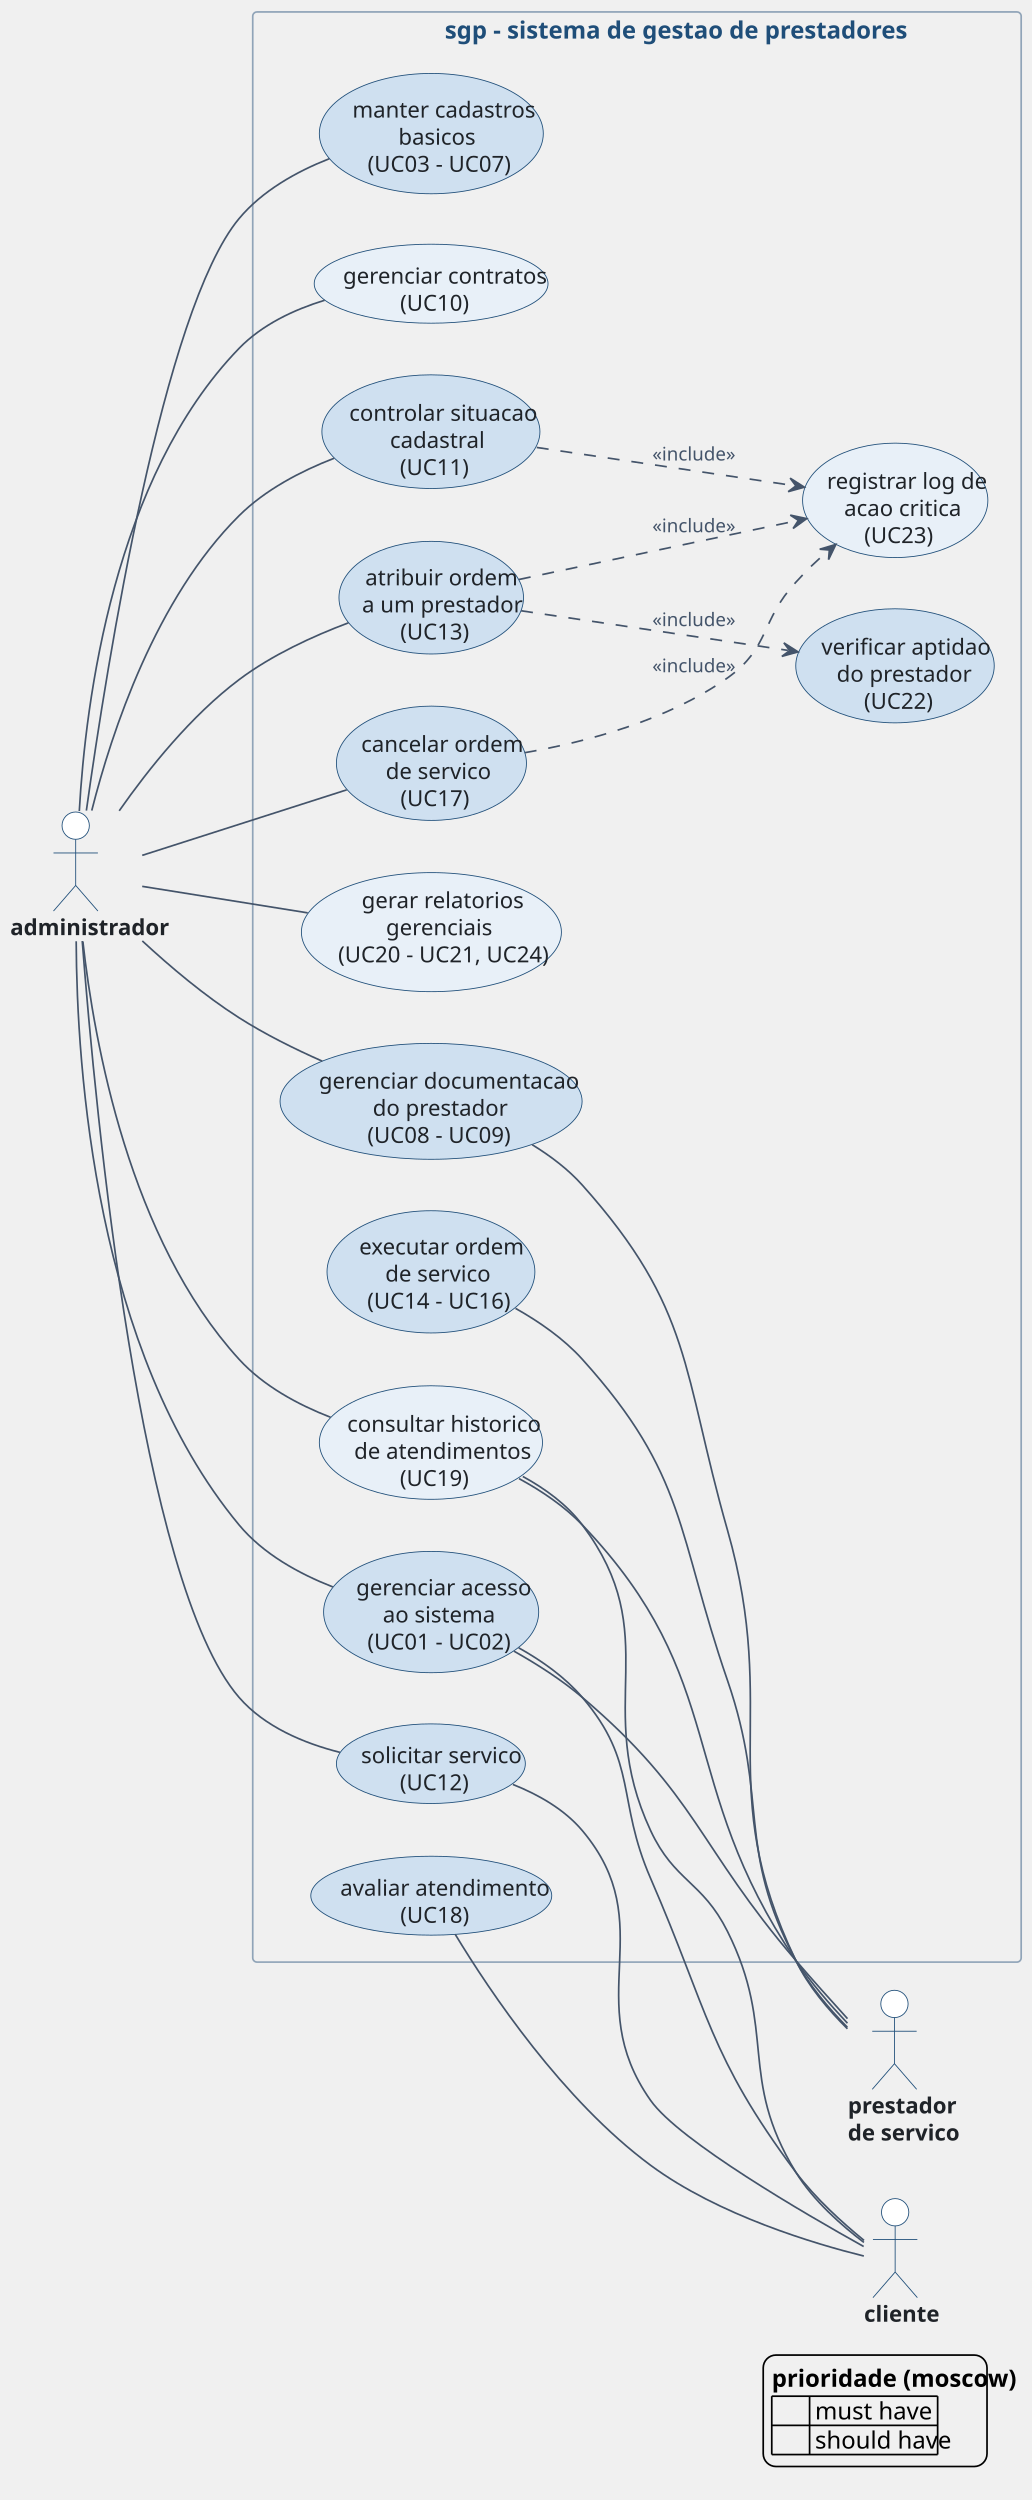
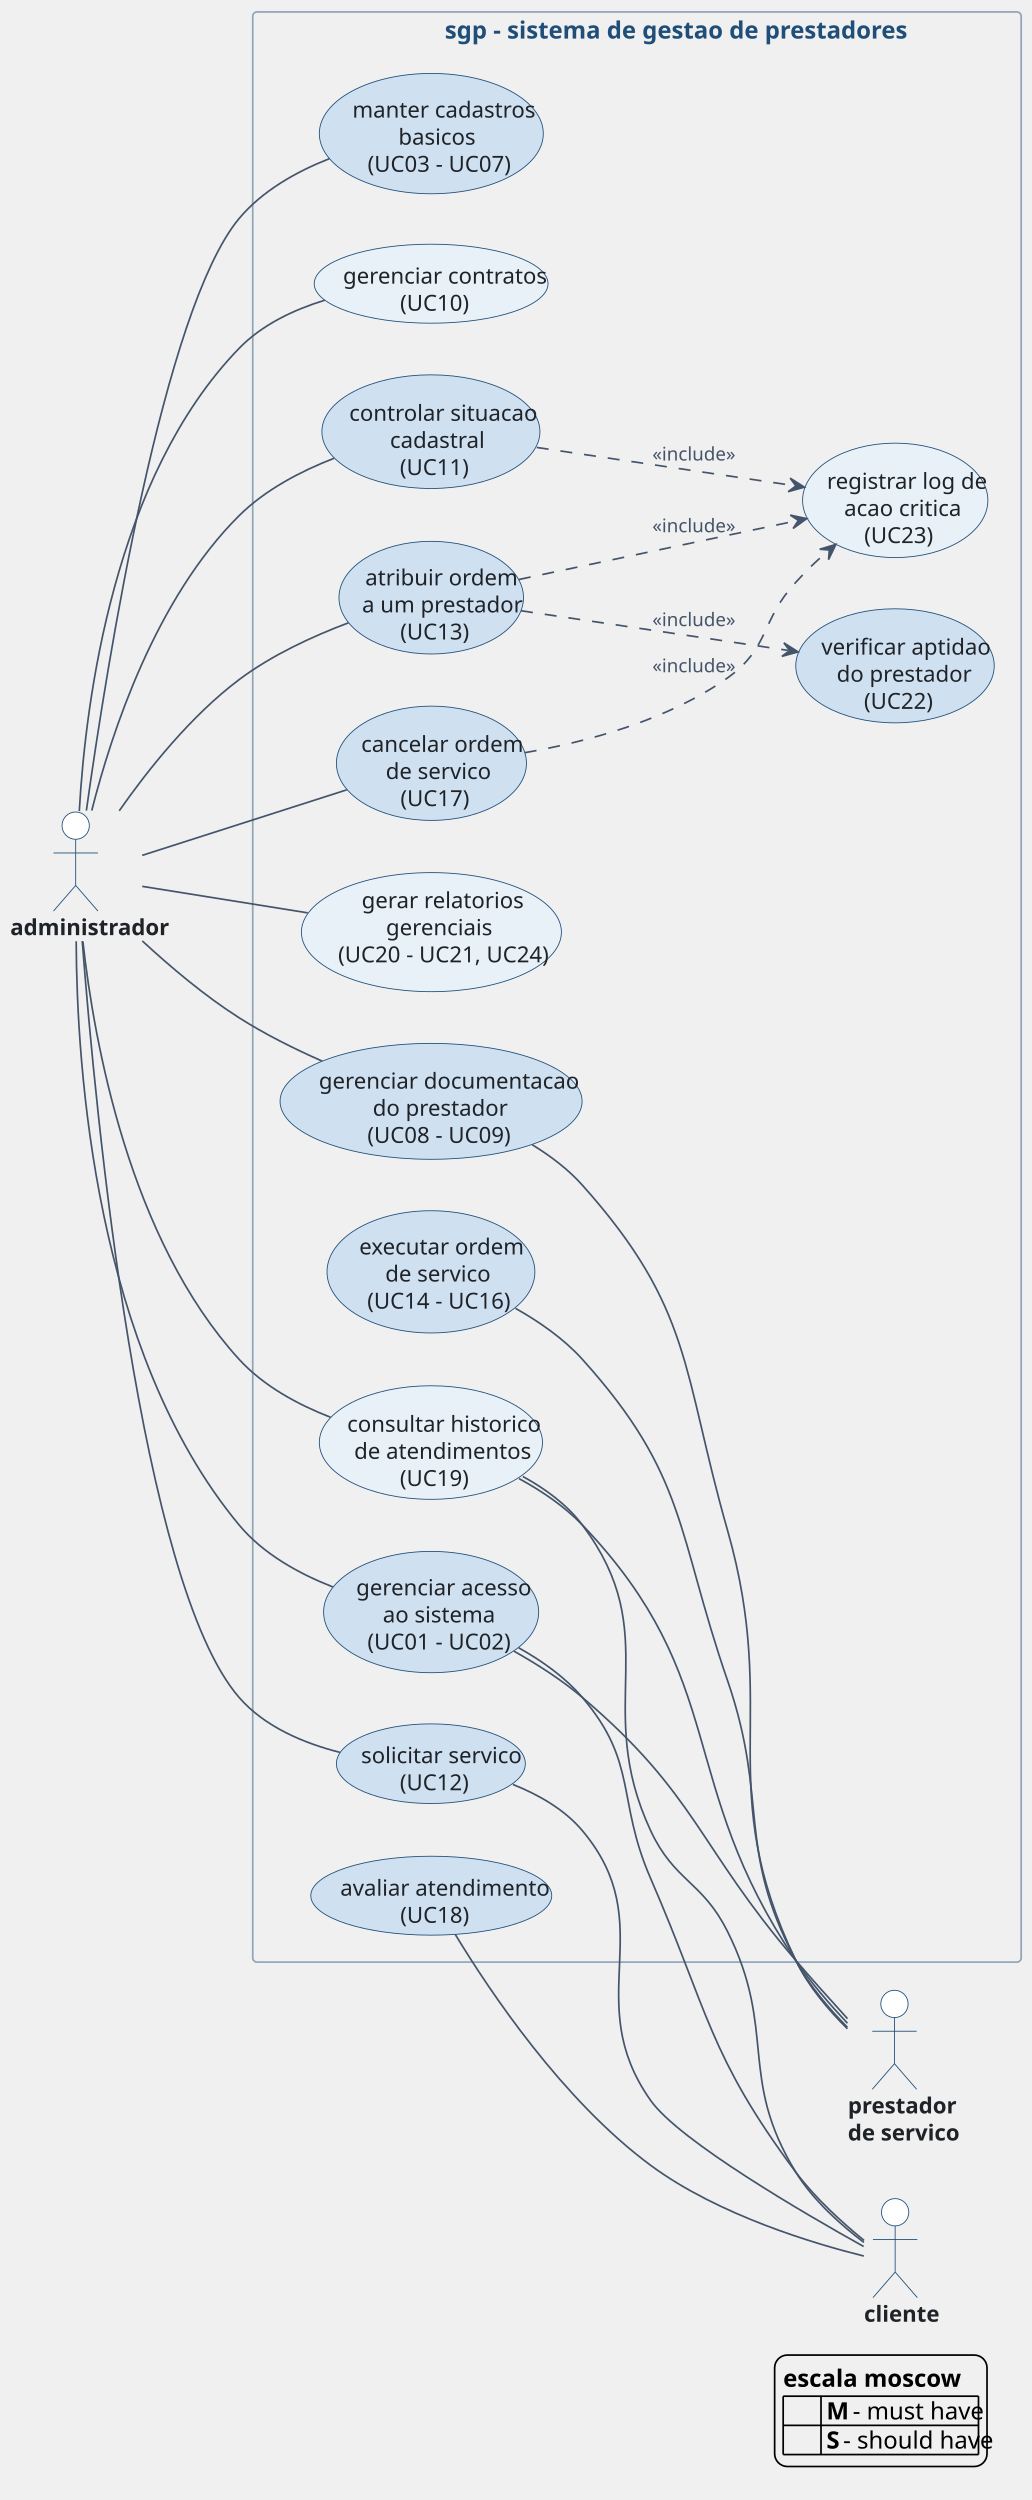
<svg xmlns="http://www.w3.org/2000/svg" contentStyleType="text/css" data-diagram-type="DESCRIPTION" height="1464px" preserveAspectRatio="none" style="width:604px;height:1464px;background:#FFFFFF;" version="1.1" viewBox="0 0 604 1464" width="604px" zoomAndPan="magnify">
  <defs>
-     <filter height="1" id="b1it8apib1webx0" width="1" x="0" y="0">
+     <filter height="1" id="b4woacoixmw6s0" width="1" x="0" y="0">
      <feFlood flood-color="#CFE0F0" result="flood" />
      <feComposite in="SourceGraphic" in2="flood" operator="over" />
    </filter>
-     <filter height="1" id="b1it8apib1webx1" width="1" x="0" y="0">
+     <filter height="1" id="b4woacoixmw6s1" width="1" x="0" y="0">
      <feFlood flood-color="#E8F0F8" result="flood" />
      <feComposite in="SourceGraphic" in2="flood" operator="over" />
    </filter>
  </defs>
  <g>
    <g class="cluster" data-qualified-name="sgp - sistema de gestao de prestadores" data-source-line="12" id="ent0005">
      <rect fill="none" height="1142" rx="2.5" ry="2.5" style="stroke:#90A4B8;stroke-width:1;" width="450" x="148" y="7" />
      <text fill="#1F4E79" font-family="Calibri" font-size="14" font-weight="bold" lengthAdjust="spacing" textLength="225.039" x="260.481" y="22.59">sgp - sistema de gestao de prestadores</text>
    </g>
    <g class="entity" data-qualified-name="sgp - sistema de gestao de prestadores.G2" data-source-line="13" id="ent0006">
      <ellipse cx="252.579" cy="78.233" fill="#CFE0F0" rx="65.579" ry="35.233" style="stroke:#1F4E79;stroke-width:0.5;" />
      <text fill="#1F2328" font-family="Calibri" font-size="13" lengthAdjust="spacing" textLength="92.428" x="206.365" y="68.868">manter cadastros</text>
      <text fill="#1F2328" font-family="Calibri" font-size="13" lengthAdjust="spacing" textLength="38.562" x="233.298" y="84.738">basicos</text>
      <text fill="#1F2328" font-family="Calibri" font-size="13" lengthAdjust="spacing" textLength="74.642" x="215.258" y="100.607">(UC03 - UC07)</text>
    </g>
    <g class="entity" data-qualified-name="sgp - sistema de gestao de prestadores.G4" data-source-line="14" id="ent0007">
      <ellipse cx="252.464" cy="166.135" fill="#E8F0F8" rx="68.464" ry="23.135" style="stroke:#1F4E79;stroke-width:0.5;" />
      <text fill="#1F2328" font-family="Calibri" font-size="13" lengthAdjust="spacing" textLength="103.188" x="200.87" y="166.111">gerenciar contratos</text>
      <text fill="#1F2328" font-family="Calibri" font-size="13" lengthAdjust="spacing" textLength="36.334" x="234.297" y="181.98">(UC10)</text>
    </g>
    <g class="entity" data-qualified-name="sgp - sistema de gestao de prestadores.G5" data-source-line="15" id="ent0008">
      <ellipse cx="252.342" cy="252.778" fill="#CFE0F0" rx="63.842" ry="33.278" style="stroke:#1F4E79;stroke-width:0.5;" />
      <text fill="#1F2328" font-family="Calibri" font-size="13" lengthAdjust="spacing" textLength="95.665" x="204.509" y="246.435">controlar situacao</text>
      <text fill="#1F2328" font-family="Calibri" font-size="13" lengthAdjust="spacing" textLength="47.963" x="228.36" y="262.305">cadastral</text>
      <text fill="#1F2328" font-family="Calibri" font-size="13" lengthAdjust="spacing" textLength="36.334" x="234.175" y="278.174">(UC11)</text>
    </g>
    <g class="entity" data-qualified-name="sgp - sistema de gestao de prestadores.G7" data-source-line="16" id="ent0009">
      <ellipse cx="252.537" cy="349.984" fill="#CFE0F0" rx="54.037" ry="32.984" style="stroke:#1F4E79;stroke-width:0.5;" />
      <text fill="#1F2328" font-family="Calibri" font-size="13" lengthAdjust="spacing" textLength="77.283" x="213.895" y="342.766">atribuir ordem</text>
      <text fill="#1F2328" font-family="Calibri" font-size="13" lengthAdjust="spacing" textLength="81.034" x="212.019" y="358.635">a um prestador</text>
      <text fill="#1F2328" font-family="Calibri" font-size="13" lengthAdjust="spacing" textLength="36.334" x="234.37" y="374.504">(UC13)</text>
    </g>
    <g class="entity" data-qualified-name="sgp - sistema de gestao de prestadores.G9" data-source-line="17" id="ent0010">
      <ellipse cx="252.648" cy="446.965" fill="#CFE0F0" rx="55.648" ry="33.465" style="stroke:#1F4E79;stroke-width:0.5;" />
      <text fill="#1F2328" font-family="Calibri" font-size="13" lengthAdjust="spacing" textLength="82.272" x="211.512" y="440.321">cancelar ordem</text>
      <text fill="#1F2328" font-family="Calibri" font-size="13" lengthAdjust="spacing" textLength="53.53" x="225.883" y="456.19">de servico</text>
      <text fill="#1F2328" font-family="Calibri" font-size="13" lengthAdjust="spacing" textLength="36.334" x="234.481" y="472.059">(UC17)</text>
    </g>
    <g class="entity" data-qualified-name="sgp - sistema de gestao de prestadores.G12" data-source-line="18" id="ent0011">
      <ellipse cx="252.633" cy="545.862" fill="#E8F0F8" rx="76.133" ry="34.862" style="stroke:#1F4E79;stroke-width:0.5;" />
      <text fill="#1F2328" font-family="Calibri" font-size="13" lengthAdjust="spacing" textLength="81.694" x="211.786" y="531.802">gerar relatorios</text>
      <text fill="#1F2328" font-family="Calibri" font-size="13" lengthAdjust="spacing" textLength="53.193" x="226.036" y="547.671">gerenciais</text>
      <text fill="#1F2328" font-family="Calibri" font-size="13" lengthAdjust="spacing" textLength="109.275" x="197.995" y="563.54">(UC20 - UC21, UC24)</text>
    </g>
    <g class="entity" data-qualified-name="sgp - sistema de gestao de prestadores.G13" data-source-line="19" id="ent0012">
      <ellipse cx="524.112" cy="389.899" fill="#CFE0F0" rx="58.112" ry="33.399" style="stroke:#1F4E79;stroke-width:0.5;" />
      <text fill="#1F2328" font-family="Calibri" font-size="13" lengthAdjust="spacing" textLength="86.309" x="480.957" y="383.361">verificar aptidao</text>
      <text fill="#1F2328" font-family="Calibri" font-size="13" lengthAdjust="spacing" textLength="68.339" x="489.942" y="399.23">do prestador</text>
      <text fill="#1F2328" font-family="Calibri" font-size="13" lengthAdjust="spacing" textLength="36.334" x="505.945" y="415.099">(UC22)</text>
    </g>
    <g class="entity" data-qualified-name="sgp - sistema de gestao de prestadores.G14" data-source-line="20" id="ent0013">
      <ellipse cx="524.245" cy="293.008" fill="#E8F0F8" rx="54.245" ry="33.508" style="stroke:#1F4E79;stroke-width:0.5;" />
      <text fill="#1F2328" font-family="Calibri" font-size="13" lengthAdjust="spacing" textLength="79.968" x="484.261" y="286.295">registrar log de</text>
      <text fill="#1F2328" font-family="Calibri" font-size="13" lengthAdjust="spacing" textLength="59.82" x="494.334" y="302.165">acao critica</text>
      <text fill="#1F2328" font-family="Calibri" font-size="13" lengthAdjust="spacing" textLength="36.334" x="506.078" y="318.034">(UC23)</text>
    </g>
    <g class="entity" data-qualified-name="sgp - sistema de gestao de prestadores.G1" data-source-line="22" id="ent0014">
      <ellipse cx="252.478" cy="944.017" fill="#CFE0F0" rx="62.978" ry="35.517" style="stroke:#1F4E79;stroke-width:0.5;" />
      <text fill="#1F2328" font-family="Calibri" font-size="13" lengthAdjust="spacing" textLength="87.814" x="208.572" y="934.234">gerenciar acesso</text>
      <text fill="#1F2328" font-family="Calibri" font-size="13" lengthAdjust="spacing" textLength="56.608" x="224.174" y="950.103">ao sistema</text>
      <text fill="#1F2328" font-family="Calibri" font-size="13" lengthAdjust="spacing" textLength="74.642" x="215.157" y="965.972">(UC01 - UC02)</text>
    </g>
    <g class="entity" data-qualified-name="sgp - sistema de gestao de prestadores.G11" data-source-line="23" id="ent0015">
      <ellipse cx="252.342" cy="844.751" fill="#E8F0F8" rx="65.342" ry="33.251" style="stroke:#1F4E79;stroke-width:0.5;" />
      <text fill="#1F2328" font-family="Calibri" font-size="13" lengthAdjust="spacing" textLength="98.109" x="203.287" y="838.452">consultar historico</text>
      <text fill="#1F2328" font-family="Calibri" font-size="13" lengthAdjust="spacing" textLength="89.908" x="207.388" y="854.321">de atendimentos</text>
      <text fill="#1F2328" font-family="Calibri" font-size="13" lengthAdjust="spacing" textLength="36.334" x="234.175" y="870.19">(UC19)</text>
    </g>
    <g class="entity" data-qualified-name="sgp - sistema de gestao de prestadores.G3" data-source-line="25" id="ent0016">
      <ellipse cx="252.442" cy="644.944" fill="#CFE0F0" rx="88.442" ry="33.944" style="stroke:#1F4E79;stroke-width:0.5;" />
      <text fill="#1F2328" font-family="Calibri" font-size="13" lengthAdjust="spacing" textLength="131.454" x="186.716" y="637.542">gerenciar documentacao</text>
      <text fill="#1F2328" font-family="Calibri" font-size="13" lengthAdjust="spacing" textLength="68.339" x="218.273" y="653.411">do prestador</text>
      <text fill="#1F2328" font-family="Calibri" font-size="13" lengthAdjust="spacing" textLength="74.642" x="215.121" y="669.28">(UC08 - UC09)</text>
    </g>
    <g class="entity" data-qualified-name="sgp - sistema de gestao de prestadores.G8" data-source-line="26" id="ent0017">
      <ellipse cx="252.366" cy="744.789" fill="#CFE0F0" rx="60.866" ry="35.789" style="stroke:#1F4E79;stroke-width:0.5;" />
      <text fill="#1F2328" font-family="Calibri" font-size="13" lengthAdjust="spacing" textLength="84.018" x="210.357" y="734.608">executar ordem</text>
      <text fill="#1F2328" font-family="Calibri" font-size="13" lengthAdjust="spacing" textLength="53.53" x="225.601" y="750.477">de servico</text>
      <text fill="#1F2328" font-family="Calibri" font-size="13" lengthAdjust="spacing" textLength="74.642" x="215.045" y="766.346">(UC14 - UC16)</text>
    </g>
    <g class="entity" data-qualified-name="sgp - sistema de gestao de prestadores.G6" data-source-line="27" id="ent0018">
      <ellipse cx="252.319" cy="1032.816" fill="#CFE0F0" rx="55.319" ry="23.317" style="stroke:#1F4E79;stroke-width:0.5;" />
      <text fill="#1F2328" font-family="Calibri" font-size="13" lengthAdjust="spacing" textLength="81.732" x="211.453" y="1032.5">solicitar servico</text>
      <text fill="#1F2328" font-family="Calibri" font-size="13" lengthAdjust="spacing" textLength="36.334" x="234.152" y="1048.369">(UC12)</text>
    </g>
    <g class="entity" data-qualified-name="sgp - sistema de gestao de prestadores.G10" data-source-line="28" id="ent0019">
      <ellipse cx="252.551" cy="1110.117" fill="#CFE0F0" rx="70.551" ry="23.116" style="stroke:#1F4E79;stroke-width:0.5;" />
      <text fill="#1F2328" font-family="Calibri" font-size="13" lengthAdjust="spacing" textLength="106.577" x="199.262" y="1110.123">avaliar atendimento</text>
      <text fill="#1F2328" font-family="Calibri" font-size="13" lengthAdjust="spacing" textLength="36.334" x="234.384" y="1125.992">(UC18)</text>
    </g>
    <g class="entity" data-qualified-name="ADM" data-source-line="8" id="ent0002">
      <ellipse cx="44.324" cy="483.5" fill="#FFFFFF" rx="8" ry="8" style="stroke:#1F4E79;stroke-width:0.5;" />
      <path d="M44.324,491.5 L44.324,518.5 M31.324,499.5 L57.324,499.5 M44.324,518.5 L31.324,533.5 M44.324,518.5 L57.324,533.5" fill="none" style="stroke:#1F4E79;stroke-width:0.5;" />
      <text fill="#1F2328" font-family="Calibri" font-size="13" font-weight="bold" lengthAdjust="spacing" textLength="76.648" x="6" y="547.619">administrador</text>
    </g>
    <g class="entity" data-qualified-name="PRE" data-source-line="9" id="ent0003">
      <ellipse cx="523.792" cy="1173.5" fill="#FFFFFF" rx="8" ry="8" style="stroke:#1F4E79;stroke-width:0.5;" />
      <path d="M523.792,1181.5 L523.792,1208.5 M510.792,1189.5 L536.792,1189.5 M523.792,1208.5 L510.792,1223.5 M523.792,1208.5 L536.792,1223.5" fill="none" style="stroke:#1F4E79;stroke-width:0.5;" />
      <text fill="#1F2328" font-family="Calibri" font-size="13" font-weight="bold" lengthAdjust="spacing" textLength="52.838" x="496.5" y="1237.619">prestador</text>
      <text fill="#1F2328" font-family="Calibri" font-size="13" font-weight="bold" lengthAdjust="spacing" textLength="54.584" x="496.5" y="1253.488">de servico</text>
    </g>
    <g class="entity" data-qualified-name="CLI" data-source-line="10" id="ent0004">
      <ellipse cx="524.199" cy="1295.5" fill="#FFFFFF" rx="8" ry="8" style="stroke:#1F4E79;stroke-width:0.5;" />
      <path d="M524.199,1303.5 L524.199,1330.5 M511.199,1311.5 L537.199,1311.5 M524.199,1330.5 L511.199,1345.5 M524.199,1330.5 L537.199,1345.5" fill="none" style="stroke:#1F4E79;stroke-width:0.5;" />
      <text fill="#1F2328" font-family="Calibri" font-size="13" font-weight="bold" lengthAdjust="spacing" textLength="36.398" x="506" y="1359.619">cliente</text>
    </g>
    <g class="link" data-entity-1="ent0002" data-entity-2="ent0006" data-link-type="association" data-source-line="31" id="lnk20">
      <path d="M50.58,474.68 C62.71,388.17 95.71,181.13 140,128 C153.59,111.71 173.57,100.51 192.88,92.92" fill="none" id="ADM-G2" style="stroke:#44546A;stroke-width:1;" />
    </g>
    <g class="link" data-entity-1="ent0002" data-entity-2="ent0007" data-link-type="association" data-source-line="32" id="lnk21">
      <path d="M46.44,474.95 C50.09,410.54 66.71,279.65 140,204 C153.38,190.19 171.96,181.4 190.13,175.81" fill="none" id="ADM-G4" style="stroke:#44546A;stroke-width:1;" />
    </g>
    <g class="link" data-entity-1="ent0002" data-entity-2="ent0008" data-link-type="association" data-source-line="33" id="lnk22">
      <path d="M53.73,474.66 C65.49,428.26 91.3,350.36 140,302 C155.3,286.8 176.11,275.94 195.61,268.36" fill="none" id="ADM-G5" style="stroke:#44546A;stroke-width:1;" />
    </g>
    <g class="link" data-entity-1="ent0002" data-entity-2="ent0009" data-link-type="association" data-source-line="34" id="lnk23">
      <path d="M69.81,474.81 C87,450.26 111.91,419.12 140,398 C159.12,383.62 183.2,372.56 204.09,364.7" fill="none" id="ADM-G7" style="stroke:#44546A;stroke-width:1;" />
    </g>
    <g class="link" data-entity-1="ent0002" data-entity-2="ent0010" data-link-type="association" data-source-line="35" id="lnk24">
      <path d="M83.28,500.89 C116.97,490.1 166.46,474.25 203.05,462.52" fill="none" id="ADM-G9" style="stroke:#44546A;stroke-width:1;" />
    </g>
    <g class="link" data-entity-1="ent0002" data-entity-2="ent0011" data-link-type="association" data-source-line="36" id="lnk25">
      <path d="M83.28,519.05 C110.35,523.39 147.62,529.36 180.2,534.58" fill="none" id="ADM-G12" style="stroke:#44546A;stroke-width:1;" />
    </g>
    <g class="link" data-entity-1="ent0002" data-entity-2="ent0016" data-link-type="association" data-source-line="37" id="lnk26">
      <path d="M83.34,551.02 C99.82,566.26 119.93,583.21 140,596 C155.07,605.6 172.34,614.2 188.71,621.42" fill="none" id="ADM-G3" style="stroke:#44546A;stroke-width:1;" />
    </g>
    <g class="link" data-entity-1="ent0002" data-entity-2="ent0018" data-link-type="association" data-source-line="38" id="lnk27">
      <path d="M48.16,551.07 C56,652.71 82.17,927.28 140,994 C154.91,1011.2 177.85,1020.82 199.06,1026.19" fill="none" id="ADM-G6" style="stroke:#44546A;stroke-width:1;" />
    </g>
    <g class="link" data-entity-1="ent0002" data-entity-2="ent0014" data-link-type="association" data-source-line="39" id="lnk28">
      <path d="M44.62,551.21 C44.93,625.62 55.77,791.52 140,893 C154.07,909.95 174.99,921.53 194.92,929.32" fill="none" id="ADM-G1" style="stroke:#44546A;stroke-width:1;" />
    </g>
    <g class="link" data-entity-1="ent0002" data-entity-2="ent0015" data-link-type="association" data-source-line="40" id="lnk29">
      <path d="M48.53,551.34 C55.16,610.82 75.94,725.78 140,796 C154.25,811.62 174.38,822.52 193.62,829.99" fill="none" id="ADM-G11" style="stroke:#44546A;stroke-width:1;" />
    </g>
    <g class="link" data-entity-1="ent0014" data-entity-2="ent0003" data-link-type="association" data-source-line="42" id="lnk30">
      <path d="M301.02,966.95 C314.62,974.6 329,983.81 341,994 C408.19,1051.06 408.63,1081.07 466,1148 C475.7,1159.31 486.61,1171.5 496.28,1182.12" fill="none" id="G1-PRE" style="stroke:#44546A;stroke-width:1;" />
    </g>
    <g class="link" data-entity-1="ent0015" data-entity-2="ent0003" data-link-type="association" data-source-line="43" id="lnk31">
      <path d="M303.94,865.88 C317.15,873.06 330.59,882.1 341,893 C428.17,984.28 395.19,1043.52 466,1148 C474.77,1160.94 486.05,1173.97 496.26,1184.79" fill="none" id="G11-PRE" style="stroke:#44546A;stroke-width:1;" />
    </g>
    <g class="link" data-entity-1="ent0016" data-entity-2="ent0003" data-link-type="association" data-source-line="44" id="lnk32">
      <path d="M311.64,670.34 C322.36,676.91 332.76,684.78 341,694 C405.9,766.63 399.28,802.33 426,896 C457.11,1005.05 417.04,1045.71 466,1148 C473.2,1163.03 485.15,1177.07 496.25,1188.06" fill="none" id="G3-PRE" style="stroke:#44546A;stroke-width:1;" />
    </g>
    <g class="link" data-entity-1="ent0017" data-entity-2="ent0003" data-link-type="association" data-source-line="45" id="lnk33">
      <path d="M301.88,766.18 C315.82,774.02 330.17,783.99 341,796 C402.41,864.1 396.12,897.31 426,984 C450.45,1054.93 430.87,1081.71 466,1148 C473.67,1162.47 485.4,1176.23 496.23,1187.18" fill="none" id="G8-PRE" style="stroke:#44546A;stroke-width:1;" />
    </g>
    <g class="link" data-entity-1="ent0014" data-entity-2="ent0004" data-link-type="association" data-source-line="47" id="lnk34">
      <path d="M303.72,964.95 C317.24,972.5 330.89,982.15 341,994 C373.68,1032.31 360.93,1053.82 381,1100 C414.98,1178.21 415.05,1203.62 466,1272 C477.46,1287.39 493.75,1302.01 505.98,1311.98" fill="none" id="G1-CLI" style="stroke:#44546A;stroke-width:1;" />
    </g>
    <g class="link" data-entity-1="ent0015" data-entity-2="ent0004" data-link-type="association" data-source-line="48" id="lnk35">
      <path d="M306.17,864.63 C319.24,871.76 332.05,881.09 341,893 C389.97,958.17 346.59,998.1 381,1072 C394.92,1101.9 411.24,1101.51 426,1131 C455.15,1189.25 432,1216.44 466,1272 C476.23,1288.71 493.15,1303.5 505.91,1313.17" fill="none" id="G11-CLI" style="stroke:#44546A;stroke-width:1;" />
    </g>
    <g class="link" data-entity-1="ent0018" data-entity-2="ent0004" data-link-type="association" data-source-line="49" id="lnk36">
      <path d="M300.35,1044.98 C315.22,1050.89 330.5,1059.53 341,1072 C387.65,1127.42 339.23,1170.82 381,1230 C397.72,1253.69 471.72,1296.6 505.76,1315.56" fill="none" id="G6-CLI" style="stroke:#44546A;stroke-width:1;" />
    </g>
    <g class="link" data-entity-1="ent0019" data-entity-2="ent0004" data-link-type="association" data-source-line="50" id="lnk37">
      <path d="M266.54,1132.69 C286.97,1166.44 329.56,1229.96 381,1268 C420.73,1297.38 477.69,1314.16 505.87,1321.14" fill="none" id="G10-CLI" style="stroke:#44546A;stroke-width:1;" />
    </g>
    <g class="link" data-entity-1="ent0009" data-entity-2="ent0012" data-link-type="dependency" data-source-line="52" id="lnk38">
      <path d="M305.14,357.67 C351.61,364.56 413.765,373.789 461.415,380.859" fill="none" id="G7-to-G13" style="stroke:#44546A;stroke-width:1;stroke-dasharray:7,7;" />
      <polygon fill="#44546A" points="467.35,381.74,459.034,376.462,462.404,381.006,457.86,384.376,467.35,381.74" style="stroke:#44546A;stroke-width:1;" />
      <text fill="#44546A" font-family="Calibri" font-size="11" lengthAdjust="spacing" textLength="43.78" x="382" y="366.678">«include»</text>
    </g>
    <g class="link" data-entity-1="ent0009" data-entity-2="ent0013" data-link-type="dependency" data-source-line="53" id="lnk39">
      <path d="M303.87,339.35 C352.02,329.16 418.33,315.142 466.55,304.942" fill="none" id="G7-to-G14" style="stroke:#44546A;stroke-width:1;stroke-dasharray:7,7;" />
      <polygon fill="#44546A" points="472.42,303.7,462.787,301.649,467.528,304.735,464.443,309.476,472.42,303.7" style="stroke:#44546A;stroke-width:1;" />
      <text fill="#44546A" font-family="Calibri" font-size="11" lengthAdjust="spacing" textLength="43.78" x="382" y="311.678">«include»</text>
    </g>
    <g class="link" data-entity-1="ent0008" data-entity-2="ent0013" data-link-type="dependency" data-source-line="54" id="lnk40">
      <path d="M314.32,262.03 C361.51,269.03 420.295,277.759 465.095,284.409" fill="none" id="G5-to-G14" style="stroke:#44546A;stroke-width:1;stroke-dasharray:7,7;" />
      <polygon fill="#44546A" points="471.03,285.29,462.715,280.012,466.084,284.556,461.54,287.925,471.03,285.29" style="stroke:#44546A;stroke-width:1;" />
      <text fill="#44546A" font-family="Calibri" font-size="11" lengthAdjust="spacing" textLength="43.78" x="382" y="269.678">«include»</text>
    </g>
    <g class="link" data-entity-1="ent0010" data-entity-2="ent0013" data-link-type="dependency" data-source-line="55" id="lnk41">
      <path d="M307.28,440.78 C343.5,434.46 390.89,421.87 426,397 C450.96,379.32 445.25,363.47 466,341 C473.11,333.3 476.86,329.558 484.9,322.718" fill="none" id="G9-to-G14" style="stroke:#44546A;stroke-width:1;stroke-dasharray:7,7;" />
      <polygon fill="#44546A" points="489.47,318.83,480.023,321.615,485.662,322.07,485.207,327.708,489.47,318.83" style="stroke:#44546A;stroke-width:1;" />
      <text fill="#44546A" font-family="Calibri" font-size="11" lengthAdjust="spacing" textLength="43.78" x="382" y="393.678">«include»</text>
    </g>
    <g class="legend" data-source-line="57">
-       <rect fill="none" height="65.269" rx="7.5" ry="7.5" style="stroke:#000000;stroke-width:1;" width="131.058" x="446.942" y="1379.119" />
-       <text fill="#000000" font-family="Calibri" font-size="14" font-weight="bold" lengthAdjust="spacing" textLength="121.058" x="451.942" y="1397.709">prioridade (moscow)</text>
-       <text fill="#000000" filter="url(#b1it8apib1webx0)" font-family="Calibri" font-size="14" lengthAdjust="spacing" textLength="22.155" x="451.942" y="1416.799">       </text>
-       <text fill="#000000" font-family="Calibri" font-size="14" lengthAdjust="spacing" textLength="59.22" x="477.263" y="1416.799">must have</text>
-       <text fill="#000000" filter="url(#b1it8apib1webx1)" font-family="Calibri" font-size="14" lengthAdjust="spacing" textLength="22.155" x="451.942" y="1433.889">       </text>
-       <text fill="#000000" font-family="Calibri" font-size="14" lengthAdjust="spacing" textLength="68.653" x="477.263" y="1433.889">should have</text>
-       <line style="stroke:#000000;stroke-width:1;" x1="451.942" x2="549.081" y1="1403.209" y2="1403.209" />
-       <line style="stroke:#000000;stroke-width:1;" x1="451.942" x2="549.081" y1="1420.299" y2="1420.299" />
-       <line style="stroke:#000000;stroke-width:1;" x1="451.942" x2="549.081" y1="1437.389" y2="1437.389" />
-       <line style="stroke:#000000;stroke-width:1;" x1="451.942" x2="451.942" y1="1403.209" y2="1437.389" />
-       <line style="stroke:#000000;stroke-width:1;" x1="474.098" x2="474.098" y1="1403.209" y2="1437.389" />
-       <line style="stroke:#000000;stroke-width:1;" x1="549.081" x2="549.081" y1="1403.209" y2="1437.389" />
+       <rect fill="none" height="65.269" rx="7.5" ry="7.5" style="stroke:#000000;stroke-width:1;" width="124.372" x="453.628" y="1379.119" />
+       <text fill="#000000" font-family="Calibri" font-size="14" font-weight="bold" lengthAdjust="spacing" textLength="87.233" x="458.628" y="1397.709">escala moscow</text>
+       <text fill="#000000" filter="url(#b4woacoixmw6s0)" font-family="Calibri" font-size="14" lengthAdjust="spacing" textLength="22.155" x="458.628" y="1416.799">       </text>
+       <text fill="#000000" font-family="Calibri" font-size="14" lengthAdjust="spacing" textLength="3.165" x="480.783" y="1416.799"> </text>
+       <text fill="#000000" font-family="Calibri" font-size="14" font-weight="bold" lengthAdjust="spacing" textLength="12.236" x="483.948" y="1416.799">M</text>
+       <text fill="#000000" font-family="Calibri" font-size="14" lengthAdjust="spacing" textLength="66.671" x="499.35" y="1416.799">- must have</text>
+       <text fill="#000000" filter="url(#b4woacoixmw6s1)" font-family="Calibri" font-size="14" lengthAdjust="spacing" textLength="22.155" x="458.628" y="1433.889">       </text>
+       <text fill="#000000" font-family="Calibri" font-size="14" lengthAdjust="spacing" textLength="3.165" x="480.783" y="1433.889"> </text>
+       <text fill="#000000" font-family="Calibri" font-size="14" font-weight="bold" lengthAdjust="spacing" textLength="6.617" x="483.948" y="1433.889">S</text>
+       <text fill="#000000" font-family="Calibri" font-size="14" lengthAdjust="spacing" textLength="76.105" x="493.731" y="1433.889">- should have</text>
+       <line style="stroke:#000000;stroke-width:1;" x1="458.628" x2="573" y1="1403.209" y2="1403.209" />
+       <line style="stroke:#000000;stroke-width:1;" x1="458.628" x2="573" y1="1420.299" y2="1420.299" />
+       <line style="stroke:#000000;stroke-width:1;" x1="458.628" x2="573" y1="1437.389" y2="1437.389" />
+       <line style="stroke:#000000;stroke-width:1;" x1="458.628" x2="458.628" y1="1403.209" y2="1437.389" />
+       <line style="stroke:#000000;stroke-width:1;" x1="480.783" x2="480.783" y1="1403.209" y2="1437.389" />
+       <line style="stroke:#000000;stroke-width:1;" x1="573" x2="573" y1="1403.209" y2="1437.389" />
    </g>
  </g>
</svg>
